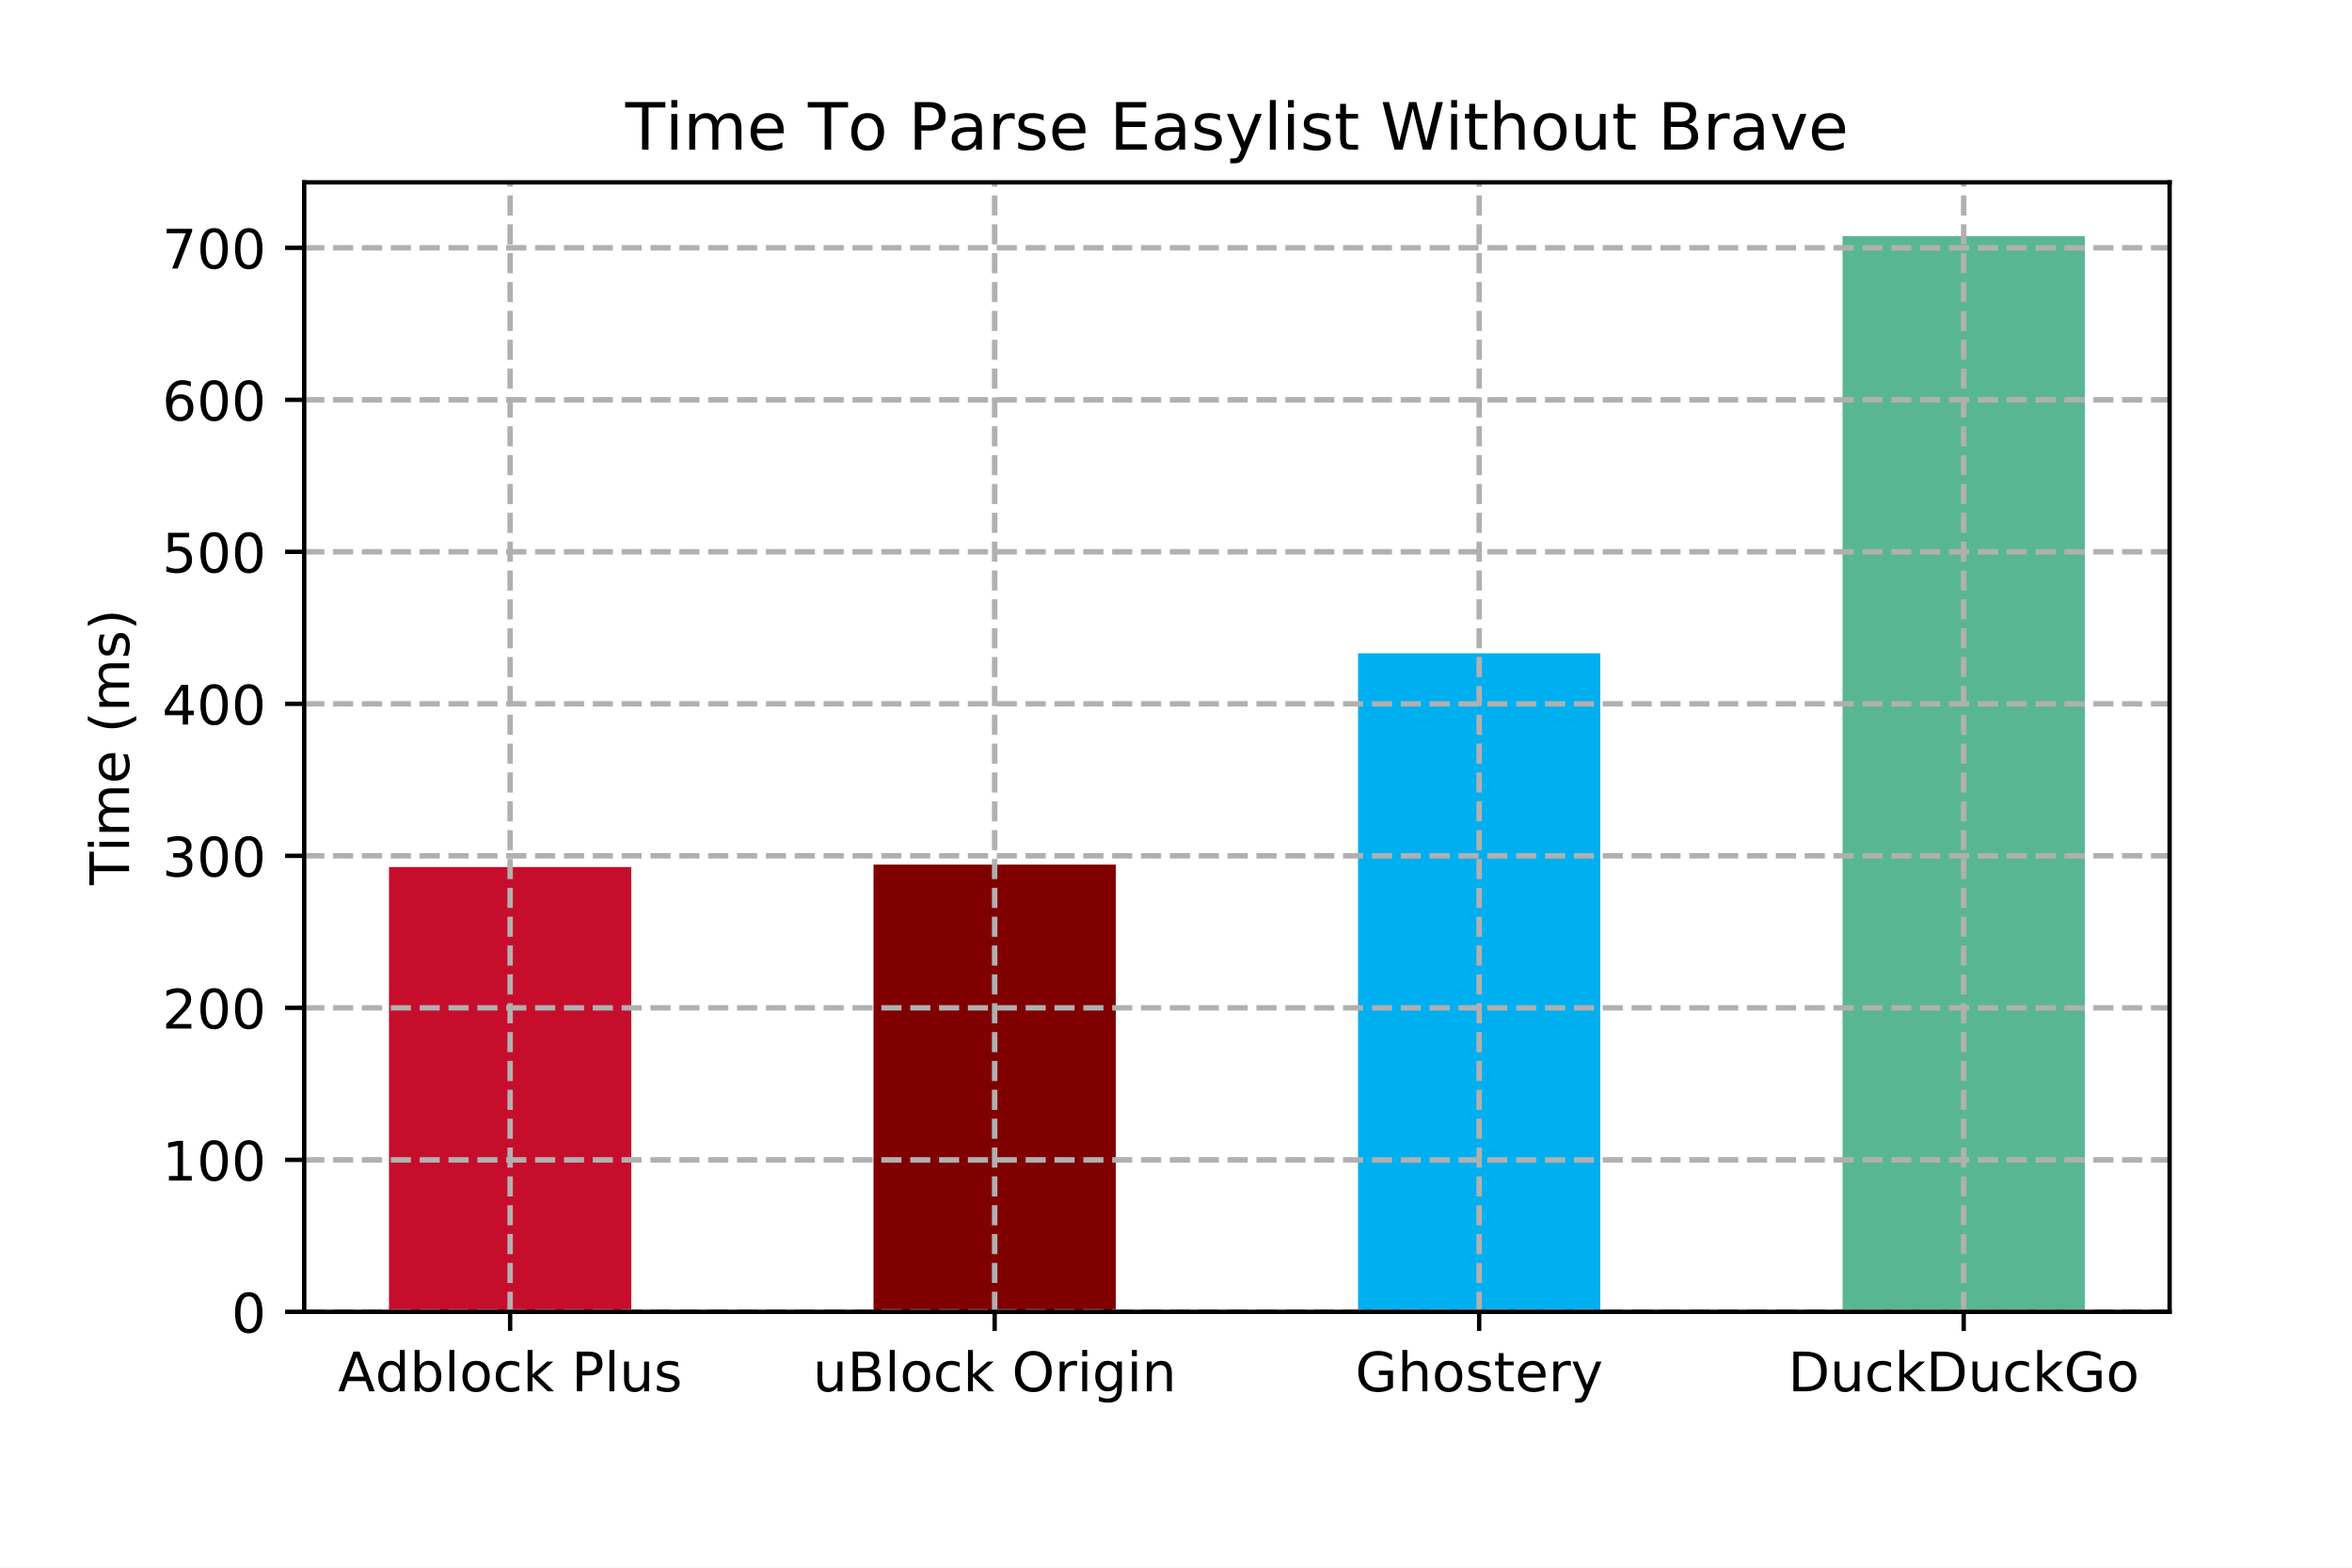
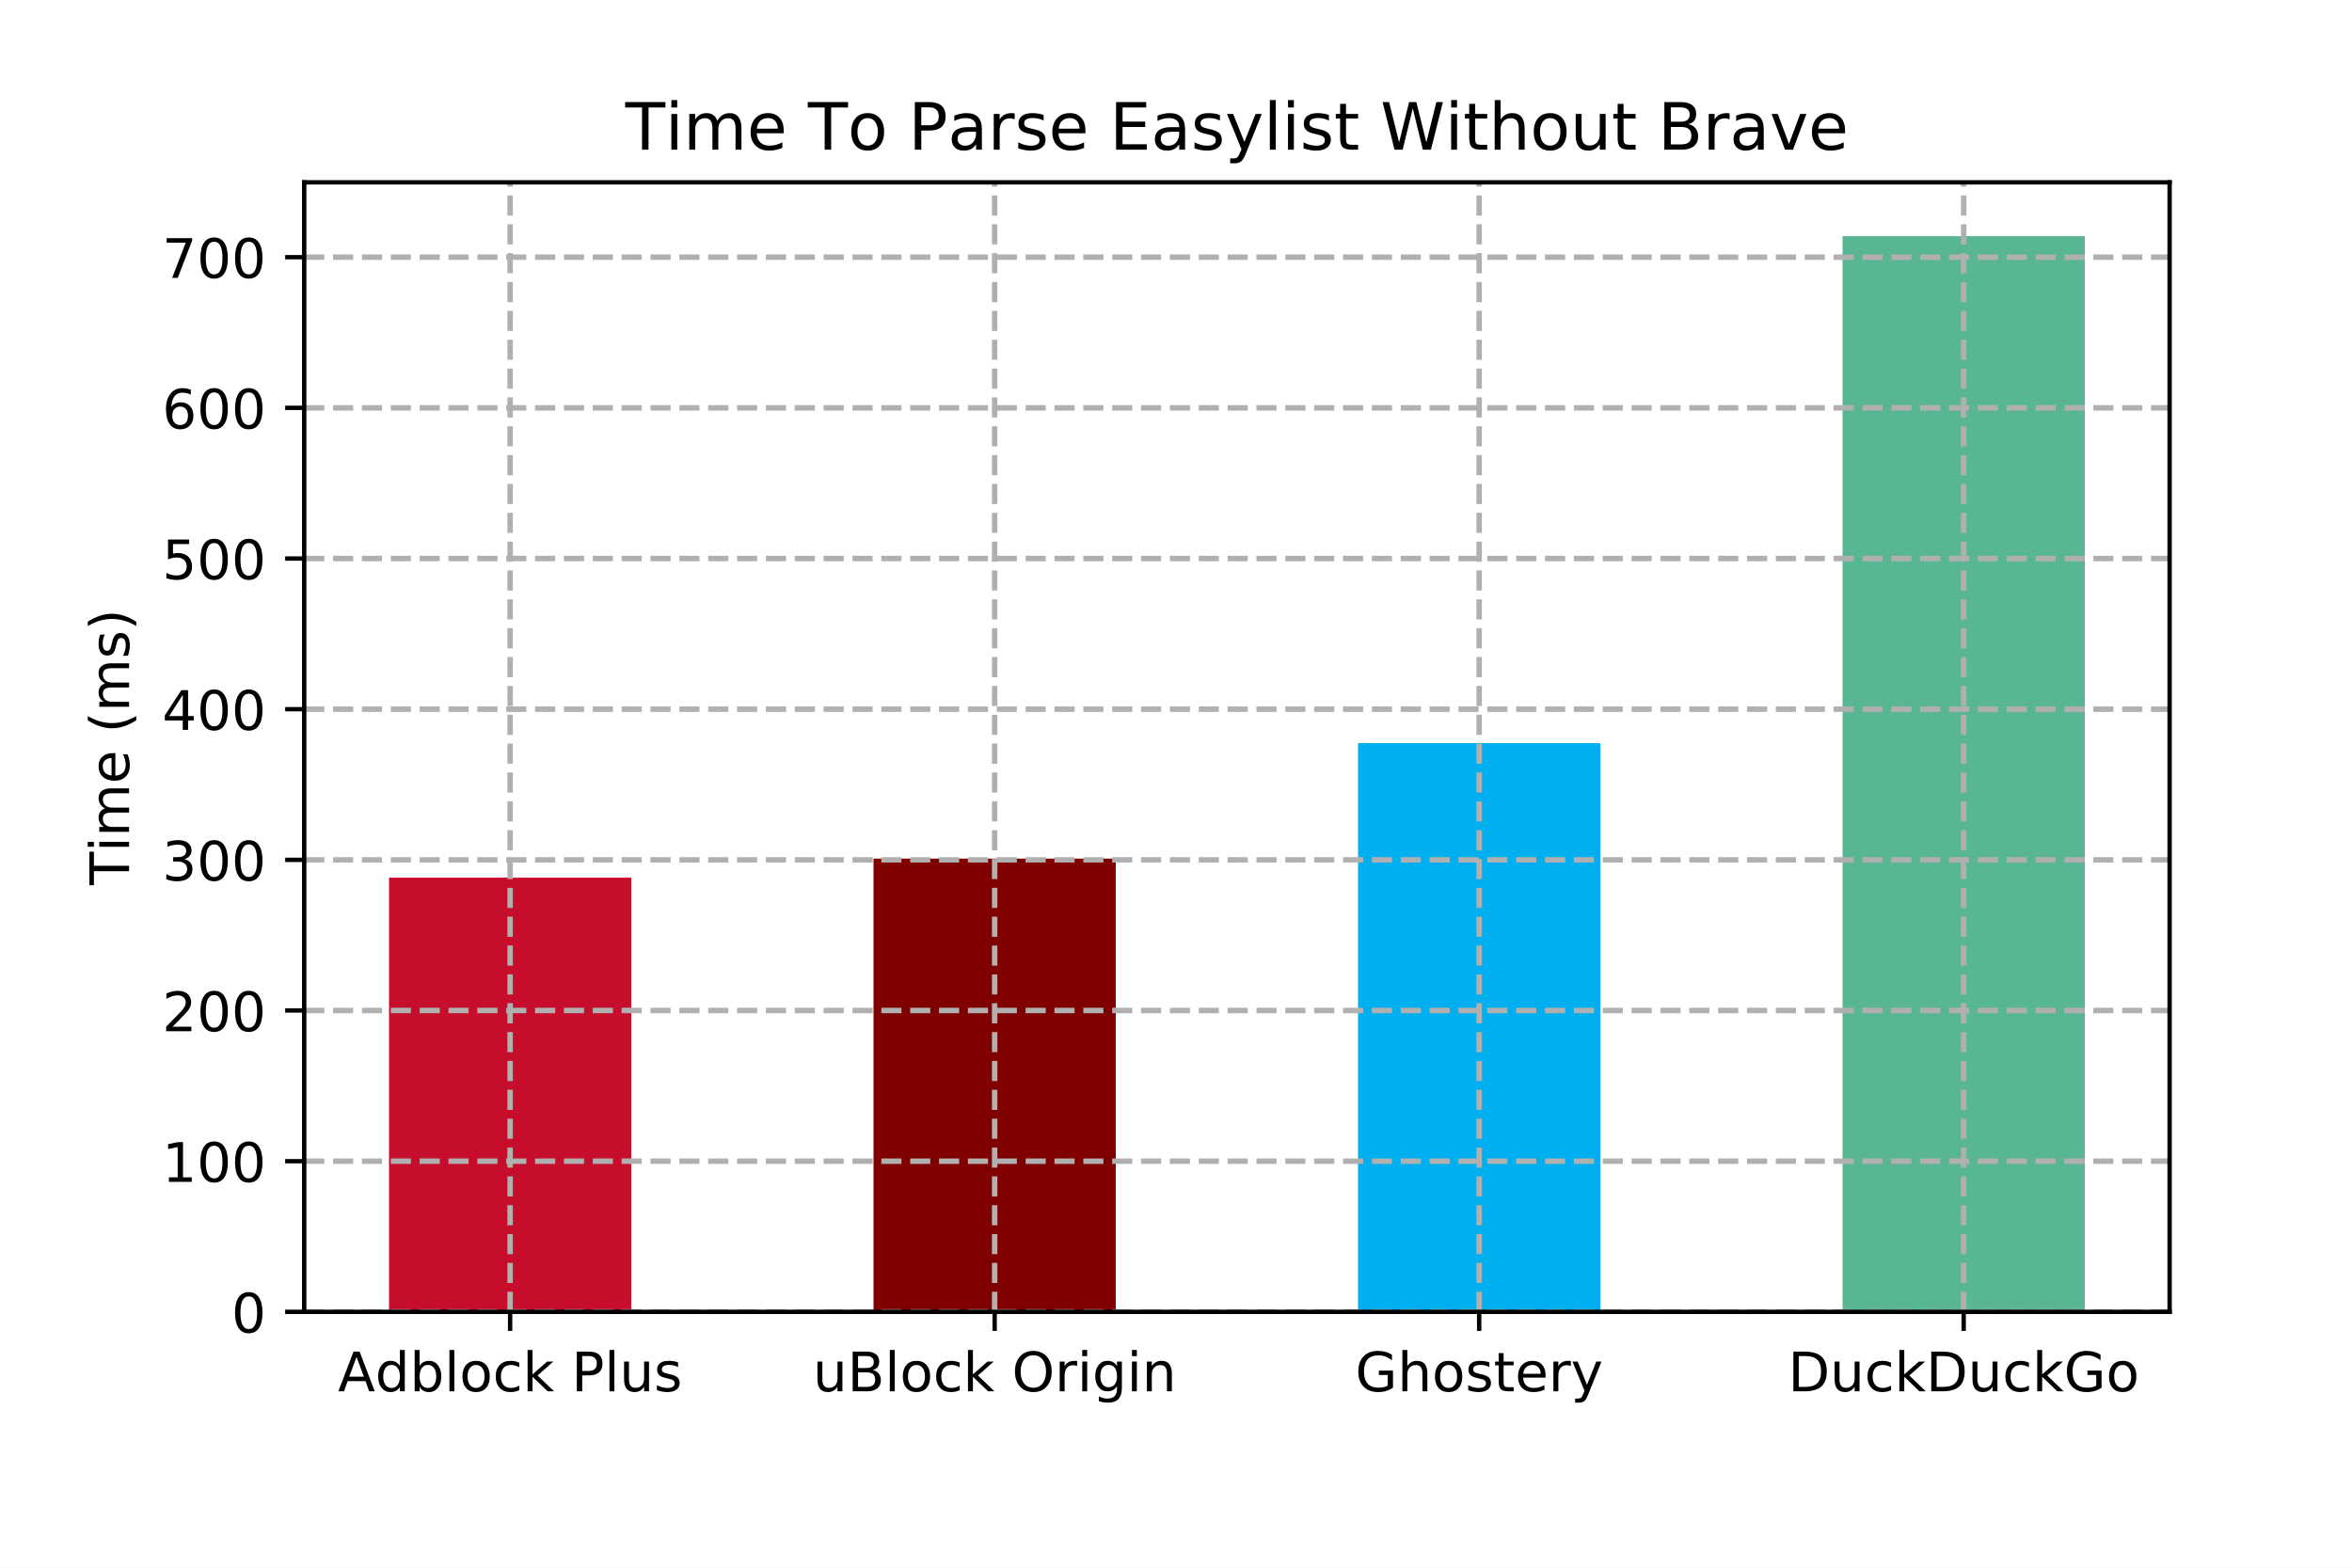
<svg xmlns="http://www.w3.org/2000/svg" xmlns:xlink="http://www.w3.org/1999/xlink" height="288pt" version="1.1" viewBox="0 0 432 288" width="432pt">
  <defs>
    <style type="text/css">
*{stroke-linecap:butt;stroke-linejoin:round;}
  </style>
  </defs>
  <g id="figure_1">
    <g id="patch_1">
      <path d="M 0 288  L 432 288  L 432 0  L 0 0  z " style="fill:#ffffff;" />
    </g>
    <g id="axes_1">
      <g id="patch_2">
        <path d="M 55.875 241  L 398.5 241  L 398.5 33.5  L 55.875 33.5  z " style="fill:#ffffff;" />
      </g>
      <g id="patch_3">
-         <path clip-path="url(#pb47c6ddad0)" d="M 71.449 241  L 115.946 241  L 115.946 159.291  L 71.449 159.291  z " style="fill:#c70d2c;" />
+         <path clip-path="url(#pdb5c584403)" d="M 71.449 241  L 115.946 241  L 115.946 161.234  L 71.449 161.234  z " style="fill:#c70d2c;" />
      </g>
      <g id="patch_4">
-         <path clip-path="url(#pb47c6ddad0)" d="M 160.442 241  L 204.939 241  L 204.939 158.843  L 160.442 158.843  z " style="fill:#800000;" />
+         <path clip-path="url(#pdb5c584403)" d="M 160.442 241  L 204.939 241  L 204.939 157.727  L 160.442 157.727  z " style="fill:#800000;" />
      </g>
      <g id="patch_5">
-         <path clip-path="url(#pb47c6ddad0)" d="M 249.436 241  L 293.933 241  L 293.933 120.013  L 249.436 120.013  z " style="fill:#00aff0;" />
+         <path clip-path="url(#pdb5c584403)" d="M 249.436 241  L 293.933 241  L 293.933 136.529  L 249.436 136.529  z " style="fill:#00aff0;" />
      </g>
      <g id="patch_6">
-         <path clip-path="url(#pb47c6ddad0)" d="M 338.429 241  L 382.926 241  L 382.926 43.381  L 338.429 43.381  z " style="fill:#58b792;" />
+         <path clip-path="url(#pdb5c584403)" d="M 338.429 241  L 382.926 241  L 382.926 43.381  L 338.429 43.381  z " style="fill:#58b792;" />
      </g>
      <g id="matplotlib.axis_1">
        <g id="xtick_1">
          <g id="line2d_1">
-             <path clip-path="url(#pb47c6ddad0)" d="M 93.697 241  L 93.697 33.5  " style="fill:none;stroke:#b0b0b0;stroke-dasharray:3.7,1.6;stroke-dashoffset:0;" />
+             <path clip-path="url(#pdb5c584403)" d="M 93.697 241  L 93.697 33.5  " style="fill:none;stroke:#b0b0b0;stroke-dasharray:3.7,1.6;stroke-dashoffset:0;" />
          </g>
          <g id="line2d_2">
            <defs>
-               <path d="M 0 0  L 0 3.5  " id="m133d12f2af" style="stroke:#000000;stroke-width:0.8;" />
-             </defs>
-             <g>
-               <use style="stroke:#000000;stroke-width:0.8;" x="93.697" xlink:href="#m133d12f2af" y="241" />
+               <path d="M 0 0  L 0 3.5  " id="m89a760a2d1" style="stroke:#000000;stroke-width:0.8;" />
+             </defs>
+             <g>
+               <use style="stroke:#000000;stroke-width:0.8;" x="93.697" xlink:href="#m89a760a2d1" y="241" />
            </g>
          </g>
          <g id="text_1">
            <defs>
              <path d="M 34.188 63.188  L 20.797 26.906  L 47.609 26.906  z M 28.609 72.906  L 39.797 72.906  L 67.578 0  L 57.328 0  L 50.688 18.703  L 17.828 18.703  L 11.188 0  L 0.781 0  z " id="DejaVuSans-65" />
              <path d="M 45.406 46.391  L 45.406 75.984  L 54.391 75.984  L 54.391 0  L 45.406 0  L 45.406 8.203  Q 42.578 3.328 38.25 0.953  Q 33.938 -1.422 27.875 -1.422  Q 17.969 -1.422 11.734 6.484  Q 5.516 14.406 5.516 27.297  Q 5.516 40.188 11.734 48.094  Q 17.969 56 27.875 56  Q 33.938 56 38.25 53.625  Q 42.578 51.266 45.406 46.391  z M 14.797 27.297  Q 14.797 17.391 18.875 11.75  Q 22.953 6.109 30.078 6.109  Q 37.203 6.109 41.297 11.75  Q 45.406 17.391 45.406 27.297  Q 45.406 37.203 41.297 42.844  Q 37.203 48.484 30.078 48.484  Q 22.953 48.484 18.875 42.844  Q 14.797 37.203 14.797 27.297  z " id="DejaVuSans-100" />
              <path d="M 48.688 27.297  Q 48.688 37.203 44.609 42.844  Q 40.531 48.484 33.406 48.484  Q 26.266 48.484 22.188 42.844  Q 18.109 37.203 18.109 27.297  Q 18.109 17.391 22.188 11.75  Q 26.266 6.109 33.406 6.109  Q 40.531 6.109 44.609 11.75  Q 48.688 17.391 48.688 27.297  z M 18.109 46.391  Q 20.953 51.266 25.266 53.625  Q 29.594 56 35.594 56  Q 45.562 56 51.781 48.094  Q 58.016 40.188 58.016 27.297  Q 58.016 14.406 51.781 6.484  Q 45.562 -1.422 35.594 -1.422  Q 29.594 -1.422 25.266 0.953  Q 20.953 3.328 18.109 8.203  L 18.109 0  L 9.078 0  L 9.078 75.984  L 18.109 75.984  z " id="DejaVuSans-98" />
              <path d="M 9.422 75.984  L 18.406 75.984  L 18.406 0  L 9.422 0  z " id="DejaVuSans-108" />
              <path d="M 30.609 48.391  Q 23.391 48.391 19.188 42.75  Q 14.984 37.109 14.984 27.297  Q 14.984 17.484 19.156 11.844  Q 23.344 6.203 30.609 6.203  Q 37.797 6.203 41.984 11.859  Q 46.188 17.531 46.188 27.297  Q 46.188 37.016 41.984 42.703  Q 37.797 48.391 30.609 48.391  z M 30.609 56  Q 42.328 56 49.016 48.375  Q 55.719 40.766 55.719 27.297  Q 55.719 13.875 49.016 6.219  Q 42.328 -1.422 30.609 -1.422  Q 18.844 -1.422 12.172 6.219  Q 5.516 13.875 5.516 27.297  Q 5.516 40.766 12.172 48.375  Q 18.844 56 30.609 56  z " id="DejaVuSans-111" />
              <path d="M 48.781 52.594  L 48.781 44.188  Q 44.969 46.297 41.141 47.344  Q 37.312 48.391 33.406 48.391  Q 24.656 48.391 19.812 42.844  Q 14.984 37.312 14.984 27.297  Q 14.984 17.281 19.812 11.734  Q 24.656 6.203 33.406 6.203  Q 37.312 6.203 41.141 7.25  Q 44.969 8.297 48.781 10.406  L 48.781 2.094  Q 45.016 0.344 40.984 -0.531  Q 36.969 -1.422 32.422 -1.422  Q 20.062 -1.422 12.781 6.344  Q 5.516 14.109 5.516 27.297  Q 5.516 40.672 12.859 48.328  Q 20.219 56 33.016 56  Q 37.156 56 41.109 55.141  Q 45.062 54.297 48.781 52.594  z " id="DejaVuSans-99" />
              <path d="M 9.078 75.984  L 18.109 75.984  L 18.109 31.109  L 44.922 54.688  L 56.391 54.688  L 27.391 29.109  L 57.625 0  L 45.906 0  L 18.109 26.703  L 18.109 0  L 9.078 0  z " id="DejaVuSans-107" />
              <path id="DejaVuSans-32" />
              <path d="M 19.672 64.797  L 19.672 37.406  L 32.078 37.406  Q 38.969 37.406 42.719 40.969  Q 46.484 44.531 46.484 51.125  Q 46.484 57.672 42.719 61.234  Q 38.969 64.797 32.078 64.797  z M 9.812 72.906  L 32.078 72.906  Q 44.344 72.906 50.609 67.359  Q 56.891 61.812 56.891 51.125  Q 56.891 40.328 50.609 34.812  Q 44.344 29.297 32.078 29.297  L 19.672 29.297  L 19.672 0  L 9.812 0  z " id="DejaVuSans-80" />
              <path d="M 8.5 21.578  L 8.5 54.688  L 17.484 54.688  L 17.484 21.922  Q 17.484 14.156 20.5 10.266  Q 23.531 6.391 29.594 6.391  Q 36.859 6.391 41.078 11.031  Q 45.312 15.672 45.312 23.688  L 45.312 54.688  L 54.297 54.688  L 54.297 0  L 45.312 0  L 45.312 8.406  Q 42.047 3.422 37.719 1  Q 33.406 -1.422 27.688 -1.422  Q 18.266 -1.422 13.375 4.438  Q 8.5 10.297 8.5 21.578  z M 31.109 56  z " id="DejaVuSans-117" />
              <path d="M 44.281 53.078  L 44.281 44.578  Q 40.484 46.531 36.375 47.5  Q 32.281 48.484 27.875 48.484  Q 21.188 48.484 17.844 46.438  Q 14.5 44.391 14.5 40.281  Q 14.5 37.156 16.891 35.375  Q 19.281 33.594 26.516 31.984  L 29.594 31.297  Q 39.156 29.25 43.188 25.516  Q 47.219 21.781 47.219 15.094  Q 47.219 7.469 41.188 3.016  Q 35.156 -1.422 24.609 -1.422  Q 20.219 -1.422 15.453 -0.562  Q 10.688 0.297 5.422 2  L 5.422 11.281  Q 10.406 8.688 15.234 7.391  Q 20.062 6.109 24.812 6.109  Q 31.156 6.109 34.562 8.281  Q 37.984 10.453 37.984 14.406  Q 37.984 18.062 35.516 20.016  Q 33.062 21.969 24.703 23.781  L 21.578 24.516  Q 13.234 26.266 9.516 29.906  Q 5.812 33.547 5.812 39.891  Q 5.812 47.609 11.281 51.797  Q 16.75 56 26.812 56  Q 31.781 56 36.172 55.266  Q 40.578 54.547 44.281 53.078  z " id="DejaVuSans-115" />
            </defs>
            <g transform="translate(62.0699 255.5984)scale(0.1 -0.1)">
              <use xlink:href="#DejaVuSans-65" />
              <use x="68.393" xlink:href="#DejaVuSans-100" />
              <use x="131.869" xlink:href="#DejaVuSans-98" />
              <use x="195.346" xlink:href="#DejaVuSans-108" />
              <use x="223.129" xlink:href="#DejaVuSans-111" />
              <use x="284.311" xlink:href="#DejaVuSans-99" />
              <use x="339.291" xlink:href="#DejaVuSans-107" />
              <use x="397.201" xlink:href="#DejaVuSans-32" />
              <use x="428.988" xlink:href="#DejaVuSans-80" />
              <use x="489.291" xlink:href="#DejaVuSans-108" />
              <use x="517.074" xlink:href="#DejaVuSans-117" />
              <use x="580.453" xlink:href="#DejaVuSans-115" />
            </g>
          </g>
        </g>
        <g id="xtick_2">
          <g id="line2d_3">
-             <path clip-path="url(#pb47c6ddad0)" d="M 182.691 241  L 182.691 33.5  " style="fill:none;stroke:#b0b0b0;stroke-dasharray:3.7,1.6;stroke-dashoffset:0;" />
+             <path clip-path="url(#pdb5c584403)" d="M 182.691 241  L 182.691 33.5  " style="fill:none;stroke:#b0b0b0;stroke-dasharray:3.7,1.6;stroke-dashoffset:0;" />
          </g>
          <g id="line2d_4">
            <g>
-               <use style="stroke:#000000;stroke-width:0.8;" x="182.691" xlink:href="#m133d12f2af" y="241" />
+               <use style="stroke:#000000;stroke-width:0.8;" x="182.691" xlink:href="#m89a760a2d1" y="241" />
            </g>
          </g>
          <g id="text_2">
            <defs>
              <path d="M 19.672 34.812  L 19.672 8.109  L 35.5 8.109  Q 43.453 8.109 47.281 11.406  Q 51.125 14.703 51.125 21.484  Q 51.125 28.328 47.281 31.562  Q 43.453 34.812 35.5 34.812  z M 19.672 64.797  L 19.672 42.828  L 34.281 42.828  Q 41.5 42.828 45.031 45.531  Q 48.578 48.25 48.578 53.812  Q 48.578 59.328 45.031 62.062  Q 41.5 64.797 34.281 64.797  z M 9.812 72.906  L 35.016 72.906  Q 46.297 72.906 52.391 68.219  Q 58.5 63.531 58.5 54.891  Q 58.5 48.188 55.375 44.234  Q 52.25 40.281 46.188 39.312  Q 53.469 37.75 57.5 32.781  Q 61.531 27.828 61.531 20.406  Q 61.531 10.641 54.891 5.312  Q 48.25 0 35.984 0  L 9.812 0  z " id="DejaVuSans-66" />
              <path d="M 39.406 66.219  Q 28.656 66.219 22.328 58.203  Q 16.016 50.203 16.016 36.375  Q 16.016 22.609 22.328 14.594  Q 28.656 6.594 39.406 6.594  Q 50.141 6.594 56.422 14.594  Q 62.703 22.609 62.703 36.375  Q 62.703 50.203 56.422 58.203  Q 50.141 66.219 39.406 66.219  z M 39.406 74.219  Q 54.734 74.219 63.906 63.938  Q 73.094 53.656 73.094 36.375  Q 73.094 19.141 63.906 8.859  Q 54.734 -1.422 39.406 -1.422  Q 24.031 -1.422 14.812 8.828  Q 5.609 19.094 5.609 36.375  Q 5.609 53.656 14.812 63.938  Q 24.031 74.219 39.406 74.219  z " id="DejaVuSans-79" />
              <path d="M 41.109 46.297  Q 39.594 47.172 37.812 47.578  Q 36.031 48 33.891 48  Q 26.266 48 22.188 43.047  Q 18.109 38.094 18.109 28.812  L 18.109 0  L 9.078 0  L 9.078 54.688  L 18.109 54.688  L 18.109 46.188  Q 20.953 51.172 25.484 53.578  Q 30.031 56 36.531 56  Q 37.453 56 38.578 55.875  Q 39.703 55.766 41.062 55.516  z " id="DejaVuSans-114" />
              <path d="M 9.422 54.688  L 18.406 54.688  L 18.406 0  L 9.422 0  z M 9.422 75.984  L 18.406 75.984  L 18.406 64.594  L 9.422 64.594  z " id="DejaVuSans-105" />
              <path d="M 45.406 27.984  Q 45.406 37.75 41.375 43.109  Q 37.359 48.484 30.078 48.484  Q 22.859 48.484 18.828 43.109  Q 14.797 37.75 14.797 27.984  Q 14.797 18.266 18.828 12.891  Q 22.859 7.516 30.078 7.516  Q 37.359 7.516 41.375 12.891  Q 45.406 18.266 45.406 27.984  z M 54.391 6.781  Q 54.391 -7.172 48.188 -13.984  Q 42 -20.797 29.203 -20.797  Q 24.469 -20.797 20.266 -20.094  Q 16.062 -19.391 12.109 -17.922  L 12.109 -9.188  Q 16.062 -11.328 19.922 -12.344  Q 23.781 -13.375 27.781 -13.375  Q 36.625 -13.375 41.016 -8.766  Q 45.406 -4.156 45.406 5.172  L 45.406 9.625  Q 42.625 4.781 38.281 2.391  Q 33.938 0 27.875 0  Q 17.828 0 11.672 7.656  Q 5.516 15.328 5.516 27.984  Q 5.516 40.672 11.672 48.328  Q 17.828 56 27.875 56  Q 33.938 56 38.281 53.609  Q 42.625 51.219 45.406 46.391  L 45.406 54.688  L 54.391 54.688  z " id="DejaVuSans-103" />
              <path d="M 54.891 33.016  L 54.891 0  L 45.906 0  L 45.906 32.719  Q 45.906 40.484 42.875 44.328  Q 39.844 48.188 33.797 48.188  Q 26.516 48.188 22.312 43.547  Q 18.109 38.922 18.109 30.906  L 18.109 0  L 9.078 0  L 9.078 54.688  L 18.109 54.688  L 18.109 46.188  Q 21.344 51.125 25.703 53.562  Q 30.078 56 35.797 56  Q 45.219 56 50.047 50.172  Q 54.891 44.344 54.891 33.016  z " id="DejaVuSans-110" />
            </defs>
            <g transform="translate(149.297 255.5984)scale(0.1 -0.1)">
              <use xlink:href="#DejaVuSans-117" />
              <use x="63.379" xlink:href="#DejaVuSans-66" />
              <use x="131.982" xlink:href="#DejaVuSans-108" />
              <use x="159.766" xlink:href="#DejaVuSans-111" />
              <use x="220.947" xlink:href="#DejaVuSans-99" />
              <use x="275.928" xlink:href="#DejaVuSans-107" />
              <use x="333.838" xlink:href="#DejaVuSans-32" />
              <use x="365.625" xlink:href="#DejaVuSans-79" />
              <use x="444.336" xlink:href="#DejaVuSans-114" />
              <use x="485.449" xlink:href="#DejaVuSans-105" />
              <use x="513.232" xlink:href="#DejaVuSans-103" />
              <use x="576.709" xlink:href="#DejaVuSans-105" />
              <use x="604.492" xlink:href="#DejaVuSans-110" />
            </g>
          </g>
        </g>
        <g id="xtick_3">
          <g id="line2d_5">
-             <path clip-path="url(#pb47c6ddad0)" d="M 271.684 241  L 271.684 33.5  " style="fill:none;stroke:#b0b0b0;stroke-dasharray:3.7,1.6;stroke-dashoffset:0;" />
+             <path clip-path="url(#pdb5c584403)" d="M 271.684 241  L 271.684 33.5  " style="fill:none;stroke:#b0b0b0;stroke-dasharray:3.7,1.6;stroke-dashoffset:0;" />
          </g>
          <g id="line2d_6">
            <g>
-               <use style="stroke:#000000;stroke-width:0.8;" x="271.684" xlink:href="#m133d12f2af" y="241" />
+               <use style="stroke:#000000;stroke-width:0.8;" x="271.684" xlink:href="#m89a760a2d1" y="241" />
            </g>
          </g>
          <g id="text_3">
            <defs>
              <path d="M 59.516 10.406  L 59.516 29.984  L 43.406 29.984  L 43.406 38.094  L 69.281 38.094  L 69.281 6.781  Q 63.578 2.734 56.688 0.656  Q 49.812 -1.422 42 -1.422  Q 24.906 -1.422 15.25 8.562  Q 5.609 18.562 5.609 36.375  Q 5.609 54.25 15.25 64.234  Q 24.906 74.219 42 74.219  Q 49.125 74.219 55.547 72.453  Q 61.969 70.703 67.391 67.281  L 67.391 56.781  Q 61.922 61.422 55.766 63.766  Q 49.609 66.109 42.828 66.109  Q 29.438 66.109 22.719 58.641  Q 16.016 51.172 16.016 36.375  Q 16.016 21.625 22.719 14.156  Q 29.438 6.688 42.828 6.688  Q 48.047 6.688 52.141 7.594  Q 56.25 8.5 59.516 10.406  z " id="DejaVuSans-71" />
              <path d="M 54.891 33.016  L 54.891 0  L 45.906 0  L 45.906 32.719  Q 45.906 40.484 42.875 44.328  Q 39.844 48.188 33.797 48.188  Q 26.516 48.188 22.312 43.547  Q 18.109 38.922 18.109 30.906  L 18.109 0  L 9.078 0  L 9.078 75.984  L 18.109 75.984  L 18.109 46.188  Q 21.344 51.125 25.703 53.562  Q 30.078 56 35.797 56  Q 45.219 56 50.047 50.172  Q 54.891 44.344 54.891 33.016  z " id="DejaVuSans-104" />
              <path d="M 18.312 70.219  L 18.312 54.688  L 36.812 54.688  L 36.812 47.703  L 18.312 47.703  L 18.312 18.016  Q 18.312 11.328 20.141 9.422  Q 21.969 7.516 27.594 7.516  L 36.812 7.516  L 36.812 0  L 27.594 0  Q 17.188 0 13.234 3.875  Q 9.281 7.766 9.281 18.016  L 9.281 47.703  L 2.688 47.703  L 2.688 54.688  L 9.281 54.688  L 9.281 70.219  z " id="DejaVuSans-116" />
              <path d="M 56.203 29.594  L 56.203 25.203  L 14.891 25.203  Q 15.484 15.922 20.484 11.062  Q 25.484 6.203 34.422 6.203  Q 39.594 6.203 44.453 7.469  Q 49.312 8.734 54.109 11.281  L 54.109 2.781  Q 49.266 0.734 44.188 -0.344  Q 39.109 -1.422 33.891 -1.422  Q 20.797 -1.422 13.156 6.188  Q 5.516 13.812 5.516 26.812  Q 5.516 40.234 12.766 48.109  Q 20.016 56 32.328 56  Q 43.359 56 49.781 48.891  Q 56.203 41.797 56.203 29.594  z M 47.219 32.234  Q 47.125 39.594 43.094 43.984  Q 39.062 48.391 32.422 48.391  Q 24.906 48.391 20.391 44.141  Q 15.875 39.891 15.188 32.172  z " id="DejaVuSans-101" />
              <path d="M 32.172 -5.078  Q 28.375 -14.844 24.75 -17.812  Q 21.141 -20.797 15.094 -20.797  L 7.906 -20.797  L 7.906 -13.281  L 13.188 -13.281  Q 16.891 -13.281 18.938 -11.516  Q 21 -9.766 23.484 -3.219  L 25.094 0.875  L 2.984 54.688  L 12.5 54.688  L 29.594 11.922  L 46.688 54.688  L 56.203 54.688  z " id="DejaVuSans-121" />
            </defs>
            <g transform="translate(248.9257 255.5984)scale(0.1 -0.1)">
              <use xlink:href="#DejaVuSans-71" />
              <use x="77.49" xlink:href="#DejaVuSans-104" />
              <use x="140.869" xlink:href="#DejaVuSans-111" />
              <use x="202.051" xlink:href="#DejaVuSans-115" />
              <use x="254.15" xlink:href="#DejaVuSans-116" />
              <use x="293.359" xlink:href="#DejaVuSans-101" />
              <use x="354.883" xlink:href="#DejaVuSans-114" />
              <use x="395.996" xlink:href="#DejaVuSans-121" />
            </g>
          </g>
        </g>
        <g id="xtick_4">
          <g id="line2d_7">
-             <path clip-path="url(#pb47c6ddad0)" d="M 360.678 241  L 360.678 33.5  " style="fill:none;stroke:#b0b0b0;stroke-dasharray:3.7,1.6;stroke-dashoffset:0;" />
+             <path clip-path="url(#pdb5c584403)" d="M 360.678 241  L 360.678 33.5  " style="fill:none;stroke:#b0b0b0;stroke-dasharray:3.7,1.6;stroke-dashoffset:0;" />
          </g>
          <g id="line2d_8">
            <g>
-               <use style="stroke:#000000;stroke-width:0.8;" x="360.678" xlink:href="#m133d12f2af" y="241" />
+               <use style="stroke:#000000;stroke-width:0.8;" x="360.678" xlink:href="#m89a760a2d1" y="241" />
            </g>
          </g>
          <g id="text_4">
            <defs>
              <path d="M 19.672 64.797  L 19.672 8.109  L 31.594 8.109  Q 46.688 8.109 53.688 14.938  Q 60.688 21.781 60.688 36.531  Q 60.688 51.172 53.688 57.984  Q 46.688 64.797 31.594 64.797  z M 9.812 72.906  L 30.078 72.906  Q 51.266 72.906 61.172 64.094  Q 71.094 55.281 71.094 36.531  Q 71.094 17.672 61.125 8.828  Q 51.172 0 30.078 0  L 9.812 0  z " id="DejaVuSans-68" />
            </defs>
            <g transform="translate(328.4176 255.5984)scale(0.1 -0.1)">
              <use xlink:href="#DejaVuSans-68" />
              <use x="77.002" xlink:href="#DejaVuSans-117" />
              <use x="140.381" xlink:href="#DejaVuSans-99" />
              <use x="195.361" xlink:href="#DejaVuSans-107" />
              <use x="253.271" xlink:href="#DejaVuSans-68" />
              <use x="330.273" xlink:href="#DejaVuSans-117" />
              <use x="393.652" xlink:href="#DejaVuSans-99" />
              <use x="448.633" xlink:href="#DejaVuSans-107" />
              <use x="506.543" xlink:href="#DejaVuSans-71" />
              <use x="584.033" xlink:href="#DejaVuSans-111" />
            </g>
          </g>
        </g>
      </g>
      <g id="matplotlib.axis_2">
        <g id="ytick_1">
          <g id="line2d_9">
-             <path clip-path="url(#pb47c6ddad0)" d="M 55.875 241  L 398.5 241  " style="fill:none;stroke:#b0b0b0;stroke-dasharray:3.7,1.6;stroke-dashoffset:0;" />
+             <path clip-path="url(#pdb5c584403)" d="M 55.875 241  L 398.5 241  " style="fill:none;stroke:#b0b0b0;stroke-dasharray:3.7,1.6;stroke-dashoffset:0;" />
          </g>
          <g id="line2d_10">
            <defs>
-               <path d="M 0 0  L -3.5 0  " id="mf9d47cd242" style="stroke:#000000;stroke-width:0.8;" />
-             </defs>
-             <g>
-               <use style="stroke:#000000;stroke-width:0.8;" x="55.875" xlink:href="#mf9d47cd242" y="241" />
+               <path d="M 0 0  L -3.5 0  " id="m41f72b2652" style="stroke:#000000;stroke-width:0.8;" />
+             </defs>
+             <g>
+               <use style="stroke:#000000;stroke-width:0.8;" x="55.875" xlink:href="#m41f72b2652" y="241" />
            </g>
          </g>
          <g id="text_5">
            <defs>
              <path d="M 31.781 66.406  Q 24.172 66.406 20.328 58.906  Q 16.5 51.422 16.5 36.375  Q 16.5 21.391 20.328 13.891  Q 24.172 6.391 31.781 6.391  Q 39.453 6.391 43.281 13.891  Q 47.125 21.391 47.125 36.375  Q 47.125 51.422 43.281 58.906  Q 39.453 66.406 31.781 66.406  z M 31.781 74.219  Q 44.047 74.219 50.516 64.516  Q 56.984 54.828 56.984 36.375  Q 56.984 17.969 50.516 8.266  Q 44.047 -1.422 31.781 -1.422  Q 19.531 -1.422 13.062 8.266  Q 6.594 17.969 6.594 36.375  Q 6.594 54.828 13.062 64.516  Q 19.531 74.219 31.781 74.219  z " id="DejaVuSans-48" />
            </defs>
            <g transform="translate(42.5125 244.7992)scale(0.1 -0.1)">
              <use xlink:href="#DejaVuSans-48" />
            </g>
          </g>
        </g>
        <g id="ytick_2">
          <g id="line2d_11">
-             <path clip-path="url(#pb47c6ddad0)" d="M 55.875 213.075  L 398.5 213.075  " style="fill:none;stroke:#b0b0b0;stroke-dasharray:3.7,1.6;stroke-dashoffset:0;" />
+             <path clip-path="url(#pdb5c584403)" d="M 55.875 213.321  L 398.5 213.321  " style="fill:none;stroke:#b0b0b0;stroke-dasharray:3.7,1.6;stroke-dashoffset:0;" />
          </g>
          <g id="line2d_12">
            <g>
-               <use style="stroke:#000000;stroke-width:0.8;" x="55.875" xlink:href="#mf9d47cd242" y="213.075" />
+               <use style="stroke:#000000;stroke-width:0.8;" x="55.875" xlink:href="#m41f72b2652" y="213.321" />
            </g>
          </g>
          <g id="text_6">
            <defs>
              <path d="M 12.406 8.297  L 28.516 8.297  L 28.516 63.922  L 10.984 60.406  L 10.984 69.391  L 28.422 72.906  L 38.281 72.906  L 38.281 8.297  L 54.391 8.297  L 54.391 0  L 12.406 0  z " id="DejaVuSans-49" />
            </defs>
-             <g transform="translate(29.7875 216.8742)scale(0.1 -0.1)">
+             <g transform="translate(29.7875 217.1203)scale(0.1 -0.1)">
              <use xlink:href="#DejaVuSans-49" />
              <use x="63.623" xlink:href="#DejaVuSans-48" />
              <use x="127.246" xlink:href="#DejaVuSans-48" />
            </g>
          </g>
        </g>
        <g id="ytick_3">
          <g id="line2d_13">
-             <path clip-path="url(#pb47c6ddad0)" d="M 55.875 185.15  L 398.5 185.15  " style="fill:none;stroke:#b0b0b0;stroke-dasharray:3.7,1.6;stroke-dashoffset:0;" />
+             <path clip-path="url(#pdb5c584403)" d="M 55.875 185.642  L 398.5 185.642  " style="fill:none;stroke:#b0b0b0;stroke-dasharray:3.7,1.6;stroke-dashoffset:0;" />
          </g>
          <g id="line2d_14">
            <g>
-               <use style="stroke:#000000;stroke-width:0.8;" x="55.875" xlink:href="#mf9d47cd242" y="185.15" />
+               <use style="stroke:#000000;stroke-width:0.8;" x="55.875" xlink:href="#m41f72b2652" y="185.642" />
            </g>
          </g>
          <g id="text_7">
            <defs>
              <path d="M 19.188 8.297  L 53.609 8.297  L 53.609 0  L 7.328 0  L 7.328 8.297  Q 12.938 14.109 22.625 23.891  Q 32.328 33.688 34.812 36.531  Q 39.547 41.844 41.422 45.531  Q 43.312 49.219 43.312 52.781  Q 43.312 58.594 39.234 62.25  Q 35.156 65.922 28.609 65.922  Q 23.969 65.922 18.812 64.312  Q 13.672 62.703 7.812 59.422  L 7.812 69.391  Q 13.766 71.781 18.938 73  Q 24.125 74.219 28.422 74.219  Q 39.75 74.219 46.484 68.547  Q 53.219 62.891 53.219 53.422  Q 53.219 48.922 51.531 44.891  Q 49.859 40.875 45.406 35.406  Q 44.188 33.984 37.641 27.219  Q 31.109 20.453 19.188 8.297  z " id="DejaVuSans-50" />
            </defs>
-             <g transform="translate(29.7875 188.9492)scale(0.1 -0.1)">
+             <g transform="translate(29.7875 189.4415)scale(0.1 -0.1)">
              <use xlink:href="#DejaVuSans-50" />
              <use x="63.623" xlink:href="#DejaVuSans-48" />
              <use x="127.246" xlink:href="#DejaVuSans-48" />
            </g>
          </g>
        </g>
        <g id="ytick_4">
          <g id="line2d_15">
-             <path clip-path="url(#pb47c6ddad0)" d="M 55.875 157.225  L 398.5 157.225  " style="fill:none;stroke:#b0b0b0;stroke-dasharray:3.7,1.6;stroke-dashoffset:0;" />
+             <path clip-path="url(#pdb5c584403)" d="M 55.875 157.963  L 398.5 157.963  " style="fill:none;stroke:#b0b0b0;stroke-dasharray:3.7,1.6;stroke-dashoffset:0;" />
          </g>
          <g id="line2d_16">
            <g>
-               <use style="stroke:#000000;stroke-width:0.8;" x="55.875" xlink:href="#mf9d47cd242" y="157.225" />
+               <use style="stroke:#000000;stroke-width:0.8;" x="55.875" xlink:href="#m41f72b2652" y="157.963" />
            </g>
          </g>
          <g id="text_8">
            <defs>
              <path d="M 40.578 39.312  Q 47.656 37.797 51.625 33  Q 55.609 28.219 55.609 21.188  Q 55.609 10.406 48.188 4.484  Q 40.766 -1.422 27.094 -1.422  Q 22.516 -1.422 17.656 -0.516  Q 12.797 0.391 7.625 2.203  L 7.625 11.719  Q 11.719 9.328 16.594 8.109  Q 21.484 6.891 26.812 6.891  Q 36.078 6.891 40.938 10.547  Q 45.797 14.203 45.797 21.188  Q 45.797 27.641 41.281 31.266  Q 36.766 34.906 28.719 34.906  L 20.219 34.906  L 20.219 43.016  L 29.109 43.016  Q 36.375 43.016 40.234 45.922  Q 44.094 48.828 44.094 54.297  Q 44.094 59.906 40.109 62.906  Q 36.141 65.922 28.719 65.922  Q 24.656 65.922 20.016 65.031  Q 15.375 64.156 9.812 62.312  L 9.812 71.094  Q 15.438 72.656 20.344 73.438  Q 25.25 74.219 29.594 74.219  Q 40.828 74.219 47.359 69.109  Q 53.906 64.016 53.906 55.328  Q 53.906 49.266 50.438 45.094  Q 46.969 40.922 40.578 39.312  z " id="DejaVuSans-51" />
            </defs>
-             <g transform="translate(29.7875 161.0242)scale(0.1 -0.1)">
+             <g transform="translate(29.7875 161.7626)scale(0.1 -0.1)">
              <use xlink:href="#DejaVuSans-51" />
              <use x="63.623" xlink:href="#DejaVuSans-48" />
              <use x="127.246" xlink:href="#DejaVuSans-48" />
            </g>
          </g>
        </g>
        <g id="ytick_5">
          <g id="line2d_17">
-             <path clip-path="url(#pb47c6ddad0)" d="M 55.875 129.3  L 398.5 129.3  " style="fill:none;stroke:#b0b0b0;stroke-dasharray:3.7,1.6;stroke-dashoffset:0;" />
+             <path clip-path="url(#pdb5c584403)" d="M 55.875 130.284  L 398.5 130.284  " style="fill:none;stroke:#b0b0b0;stroke-dasharray:3.7,1.6;stroke-dashoffset:0;" />
          </g>
          <g id="line2d_18">
            <g>
-               <use style="stroke:#000000;stroke-width:0.8;" x="55.875" xlink:href="#mf9d47cd242" y="129.3" />
+               <use style="stroke:#000000;stroke-width:0.8;" x="55.875" xlink:href="#m41f72b2652" y="130.284" />
            </g>
          </g>
          <g id="text_9">
            <defs>
              <path d="M 37.797 64.312  L 12.891 25.391  L 37.797 25.391  z M 35.203 72.906  L 47.609 72.906  L 47.609 25.391  L 58.016 25.391  L 58.016 17.188  L 47.609 17.188  L 47.609 0  L 37.797 0  L 37.797 17.188  L 4.891 17.188  L 4.891 26.703  z " id="DejaVuSans-52" />
            </defs>
-             <g transform="translate(29.7875 133.0992)scale(0.1 -0.1)">
+             <g transform="translate(29.7875 134.0837)scale(0.1 -0.1)">
              <use xlink:href="#DejaVuSans-52" />
              <use x="63.623" xlink:href="#DejaVuSans-48" />
              <use x="127.246" xlink:href="#DejaVuSans-48" />
            </g>
          </g>
        </g>
        <g id="ytick_6">
          <g id="line2d_19">
-             <path clip-path="url(#pb47c6ddad0)" d="M 55.875 101.375  L 398.5 101.375  " style="fill:none;stroke:#b0b0b0;stroke-dasharray:3.7,1.6;stroke-dashoffset:0;" />
+             <path clip-path="url(#pdb5c584403)" d="M 55.875 102.606  L 398.5 102.606  " style="fill:none;stroke:#b0b0b0;stroke-dasharray:3.7,1.6;stroke-dashoffset:0;" />
          </g>
          <g id="line2d_20">
            <g>
-               <use style="stroke:#000000;stroke-width:0.8;" x="55.875" xlink:href="#mf9d47cd242" y="101.375" />
+               <use style="stroke:#000000;stroke-width:0.8;" x="55.875" xlink:href="#m41f72b2652" y="102.606" />
            </g>
          </g>
          <g id="text_10">
            <defs>
              <path d="M 10.797 72.906  L 49.516 72.906  L 49.516 64.594  L 19.828 64.594  L 19.828 46.734  Q 21.969 47.469 24.109 47.828  Q 26.266 48.188 28.422 48.188  Q 40.625 48.188 47.75 41.5  Q 54.891 34.812 54.891 23.391  Q 54.891 11.625 47.562 5.094  Q 40.234 -1.422 26.906 -1.422  Q 22.312 -1.422 17.547 -0.641  Q 12.797 0.141 7.719 1.703  L 7.719 11.625  Q 12.109 9.234 16.797 8.062  Q 21.484 6.891 26.703 6.891  Q 35.156 6.891 40.078 11.328  Q 45.016 15.766 45.016 23.391  Q 45.016 31 40.078 35.438  Q 35.156 39.891 26.703 39.891  Q 22.75 39.891 18.812 39.016  Q 14.891 38.141 10.797 36.281  z " id="DejaVuSans-53" />
            </defs>
-             <g transform="translate(29.7875 105.1742)scale(0.1 -0.1)">
+             <g transform="translate(29.7875 106.4048)scale(0.1 -0.1)">
              <use xlink:href="#DejaVuSans-53" />
              <use x="63.623" xlink:href="#DejaVuSans-48" />
              <use x="127.246" xlink:href="#DejaVuSans-48" />
            </g>
          </g>
        </g>
        <g id="ytick_7">
          <g id="line2d_21">
-             <path clip-path="url(#pb47c6ddad0)" d="M 55.875 73.45  L 398.5 73.45  " style="fill:none;stroke:#b0b0b0;stroke-dasharray:3.7,1.6;stroke-dashoffset:0;" />
+             <path clip-path="url(#pdb5c584403)" d="M 55.875 74.927  L 398.5 74.927  " style="fill:none;stroke:#b0b0b0;stroke-dasharray:3.7,1.6;stroke-dashoffset:0;" />
          </g>
          <g id="line2d_22">
            <g>
-               <use style="stroke:#000000;stroke-width:0.8;" x="55.875" xlink:href="#mf9d47cd242" y="73.45" />
+               <use style="stroke:#000000;stroke-width:0.8;" x="55.875" xlink:href="#m41f72b2652" y="74.927" />
            </g>
          </g>
          <g id="text_11">
            <defs>
              <path d="M 33.016 40.375  Q 26.375 40.375 22.484 35.828  Q 18.609 31.297 18.609 23.391  Q 18.609 15.531 22.484 10.953  Q 26.375 6.391 33.016 6.391  Q 39.656 6.391 43.531 10.953  Q 47.406 15.531 47.406 23.391  Q 47.406 31.297 43.531 35.828  Q 39.656 40.375 33.016 40.375  z M 52.594 71.297  L 52.594 62.312  Q 48.875 64.062 45.094 64.984  Q 41.312 65.922 37.594 65.922  Q 27.828 65.922 22.672 59.328  Q 17.531 52.734 16.797 39.406  Q 19.672 43.656 24.016 45.922  Q 28.375 48.188 33.594 48.188  Q 44.578 48.188 50.953 41.516  Q 57.328 34.859 57.328 23.391  Q 57.328 12.156 50.688 5.359  Q 44.047 -1.422 33.016 -1.422  Q 20.359 -1.422 13.672 8.266  Q 6.984 17.969 6.984 36.375  Q 6.984 53.656 15.188 63.938  Q 23.391 74.219 37.203 74.219  Q 40.922 74.219 44.703 73.484  Q 48.484 72.75 52.594 71.297  z " id="DejaVuSans-54" />
            </defs>
-             <g transform="translate(29.7875 77.24925)scale(0.1 -0.1)">
+             <g transform="translate(29.7875 78.72595)scale(0.1 -0.1)">
              <use xlink:href="#DejaVuSans-54" />
              <use x="63.623" xlink:href="#DejaVuSans-48" />
              <use x="127.246" xlink:href="#DejaVuSans-48" />
            </g>
          </g>
        </g>
        <g id="ytick_8">
          <g id="line2d_23">
-             <path clip-path="url(#pb47c6ddad0)" d="M 55.875 45.525  L 398.5 45.525  " style="fill:none;stroke:#b0b0b0;stroke-dasharray:3.7,1.6;stroke-dashoffset:0;" />
+             <path clip-path="url(#pdb5c584403)" d="M 55.875 47.248  L 398.5 47.248  " style="fill:none;stroke:#b0b0b0;stroke-dasharray:3.7,1.6;stroke-dashoffset:0;" />
          </g>
          <g id="line2d_24">
            <g>
-               <use style="stroke:#000000;stroke-width:0.8;" x="55.875" xlink:href="#mf9d47cd242" y="45.525" />
+               <use style="stroke:#000000;stroke-width:0.8;" x="55.875" xlink:href="#m41f72b2652" y="47.248" />
            </g>
          </g>
          <g id="text_12">
            <defs>
              <path d="M 8.203 72.906  L 55.078 72.906  L 55.078 68.703  L 28.609 0  L 18.312 0  L 43.219 64.594  L 8.203 64.594  z " id="DejaVuSans-55" />
            </defs>
-             <g transform="translate(29.7875 49.32426)scale(0.1 -0.1)">
+             <g transform="translate(29.7875 51.04707)scale(0.1 -0.1)">
              <use xlink:href="#DejaVuSans-55" />
              <use x="63.623" xlink:href="#DejaVuSans-48" />
              <use x="127.246" xlink:href="#DejaVuSans-48" />
            </g>
          </g>
        </g>
        <g id="text_13">
          <defs>
            <path d="M -0.297 72.906  L 61.375 72.906  L 61.375 64.594  L 35.5 64.594  L 35.5 0  L 25.594 0  L 25.594 64.594  L -0.297 64.594  z " id="DejaVuSans-84" />
            <path d="M 52 44.188  Q 55.375 50.25 60.062 53.125  Q 64.75 56 71.094 56  Q 79.641 56 84.281 50.016  Q 88.922 44.047 88.922 33.016  L 88.922 0  L 79.891 0  L 79.891 32.719  Q 79.891 40.578 77.094 44.375  Q 74.312 48.188 68.609 48.188  Q 61.625 48.188 57.562 43.547  Q 53.516 38.922 53.516 30.906  L 53.516 0  L 44.484 0  L 44.484 32.719  Q 44.484 40.625 41.703 44.406  Q 38.922 48.188 33.109 48.188  Q 26.219 48.188 22.156 43.531  Q 18.109 38.875 18.109 30.906  L 18.109 0  L 9.078 0  L 9.078 54.688  L 18.109 54.688  L 18.109 46.188  Q 21.188 51.219 25.484 53.609  Q 29.781 56 35.688 56  Q 41.656 56 45.828 52.969  Q 50 49.953 52 44.188  z " id="DejaVuSans-109" />
            <path d="M 31 75.875  Q 24.469 64.656 21.281 53.656  Q 18.109 42.672 18.109 31.391  Q 18.109 20.125 21.312 9.062  Q 24.516 -2 31 -13.188  L 23.188 -13.188  Q 15.875 -1.703 12.234 9.375  Q 8.594 20.453 8.594 31.391  Q 8.594 42.281 12.203 53.312  Q 15.828 64.359 23.188 75.875  z " id="DejaVuSans-40" />
            <path d="M 8.016 75.875  L 15.828 75.875  Q 23.141 64.359 26.781 53.312  Q 30.422 42.281 30.422 31.391  Q 30.422 20.453 26.781 9.375  Q 23.141 -1.703 15.828 -13.188  L 8.016 -13.188  Q 14.5 -2 17.703 9.062  Q 20.906 20.125 20.906 31.391  Q 20.906 42.672 17.703 53.656  Q 14.5 64.656 8.016 75.875  z " id="DejaVuSans-41" />
          </defs>
          <g transform="translate(23.70781 162.6031)rotate(-90)scale(0.1 -0.1)">
            <use xlink:href="#DejaVuSans-84" />
            <use x="61.037" xlink:href="#DejaVuSans-105" />
            <use x="88.82" xlink:href="#DejaVuSans-109" />
            <use x="186.232" xlink:href="#DejaVuSans-101" />
            <use x="247.756" xlink:href="#DejaVuSans-32" />
            <use x="279.543" xlink:href="#DejaVuSans-40" />
            <use x="318.557" xlink:href="#DejaVuSans-109" />
            <use x="415.969" xlink:href="#DejaVuSans-115" />
            <use x="468.068" xlink:href="#DejaVuSans-41" />
          </g>
        </g>
      </g>
      <g id="patch_7">
        <path d="M 55.875 241  L 55.875 33.5  " style="fill:none;stroke:#000000;stroke-linecap:square;stroke-linejoin:miter;stroke-width:0.8;" />
      </g>
      <g id="patch_8">
        <path d="M 398.5 241  L 398.5 33.5  " style="fill:none;stroke:#000000;stroke-linecap:square;stroke-linejoin:miter;stroke-width:0.8;" />
      </g>
      <g id="patch_9">
        <path d="M 55.875 241  L 398.5 241  " style="fill:none;stroke:#000000;stroke-linecap:square;stroke-linejoin:miter;stroke-width:0.8;" />
      </g>
      <g id="patch_10">
        <path d="M 55.875 33.5  L 398.5 33.5  " style="fill:none;stroke:#000000;stroke-linecap:square;stroke-linejoin:miter;stroke-width:0.8;" />
      </g>
      <g id="text_14">
        <defs>
          <path d="M 34.281 27.484  Q 23.391 27.484 19.188 25  Q 14.984 22.516 14.984 16.5  Q 14.984 11.719 18.141 8.906  Q 21.297 6.109 26.703 6.109  Q 34.188 6.109 38.703 11.406  Q 43.219 16.703 43.219 25.484  L 43.219 27.484  z M 52.203 31.203  L 52.203 0  L 43.219 0  L 43.219 8.297  Q 40.141 3.328 35.547 0.953  Q 30.953 -1.422 24.312 -1.422  Q 15.922 -1.422 10.953 3.297  Q 6 8.016 6 15.922  Q 6 25.141 12.172 29.828  Q 18.359 34.516 30.609 34.516  L 43.219 34.516  L 43.219 35.406  Q 43.219 41.609 39.141 45  Q 35.062 48.391 27.688 48.391  Q 23 48.391 18.547 47.266  Q 14.109 46.141 10.016 43.891  L 10.016 52.203  Q 14.938 54.109 19.578 55.047  Q 24.219 56 28.609 56  Q 40.484 56 46.344 49.844  Q 52.203 43.703 52.203 31.203  z " id="DejaVuSans-97" />
          <path d="M 9.812 72.906  L 55.906 72.906  L 55.906 64.594  L 19.672 64.594  L 19.672 43.016  L 54.391 43.016  L 54.391 34.719  L 19.672 34.719  L 19.672 8.297  L 56.781 8.297  L 56.781 0  L 9.812 0  z " id="DejaVuSans-69" />
          <path d="M 3.328 72.906  L 13.281 72.906  L 28.609 11.281  L 43.891 72.906  L 54.984 72.906  L 70.312 11.281  L 85.594 72.906  L 95.609 72.906  L 77.297 0  L 64.891 0  L 49.516 63.281  L 33.984 0  L 21.578 0  z " id="DejaVuSans-87" />
          <path d="M 2.984 54.688  L 12.5 54.688  L 29.594 8.797  L 46.688 54.688  L 56.203 54.688  L 35.688 0  L 23.484 0  z " id="DejaVuSans-118" />
        </defs>
        <g transform="translate(114.8553 27.5)scale(0.12 -0.12)">
          <use xlink:href="#DejaVuSans-84" />
          <use x="61.037" xlink:href="#DejaVuSans-105" />
          <use x="88.82" xlink:href="#DejaVuSans-109" />
          <use x="186.232" xlink:href="#DejaVuSans-101" />
          <use x="247.756" xlink:href="#DejaVuSans-32" />
          <use x="279.543" xlink:href="#DejaVuSans-84" />
          <use x="340.361" xlink:href="#DejaVuSans-111" />
          <use x="401.543" xlink:href="#DejaVuSans-32" />
          <use x="433.33" xlink:href="#DejaVuSans-80" />
          <use x="493.57" xlink:href="#DejaVuSans-97" />
          <use x="554.85" xlink:href="#DejaVuSans-114" />
          <use x="595.963" xlink:href="#DejaVuSans-115" />
          <use x="648.062" xlink:href="#DejaVuSans-101" />
          <use x="709.586" xlink:href="#DejaVuSans-32" />
          <use x="741.373" xlink:href="#DejaVuSans-69" />
          <use x="804.557" xlink:href="#DejaVuSans-97" />
          <use x="865.836" xlink:href="#DejaVuSans-115" />
          <use x="917.936" xlink:href="#DejaVuSans-121" />
          <use x="977.115" xlink:href="#DejaVuSans-108" />
          <use x="1004.898" xlink:href="#DejaVuSans-105" />
          <use x="1032.682" xlink:href="#DejaVuSans-115" />
          <use x="1084.781" xlink:href="#DejaVuSans-116" />
          <use x="1123.99" xlink:href="#DejaVuSans-32" />
          <use x="1155.777" xlink:href="#DejaVuSans-87" />
          <use x="1254.623" xlink:href="#DejaVuSans-105" />
          <use x="1282.406" xlink:href="#DejaVuSans-116" />
          <use x="1321.615" xlink:href="#DejaVuSans-104" />
          <use x="1384.994" xlink:href="#DejaVuSans-111" />
          <use x="1446.176" xlink:href="#DejaVuSans-117" />
          <use x="1509.555" xlink:href="#DejaVuSans-116" />
          <use x="1548.764" xlink:href="#DejaVuSans-32" />
          <use x="1580.551" xlink:href="#DejaVuSans-66" />
          <use x="1649.154" xlink:href="#DejaVuSans-114" />
          <use x="1690.268" xlink:href="#DejaVuSans-97" />
          <use x="1751.547" xlink:href="#DejaVuSans-118" />
          <use x="1810.727" xlink:href="#DejaVuSans-101" />
        </g>
      </g>
    </g>
  </g>
  <defs>
-     <clipPath id="pb47c6ddad0">
+     <clipPath id="pdb5c584403">
      <rect height="207.5" width="342.625" x="55.875" y="33.5" />
    </clipPath>
  </defs>
</svg>
